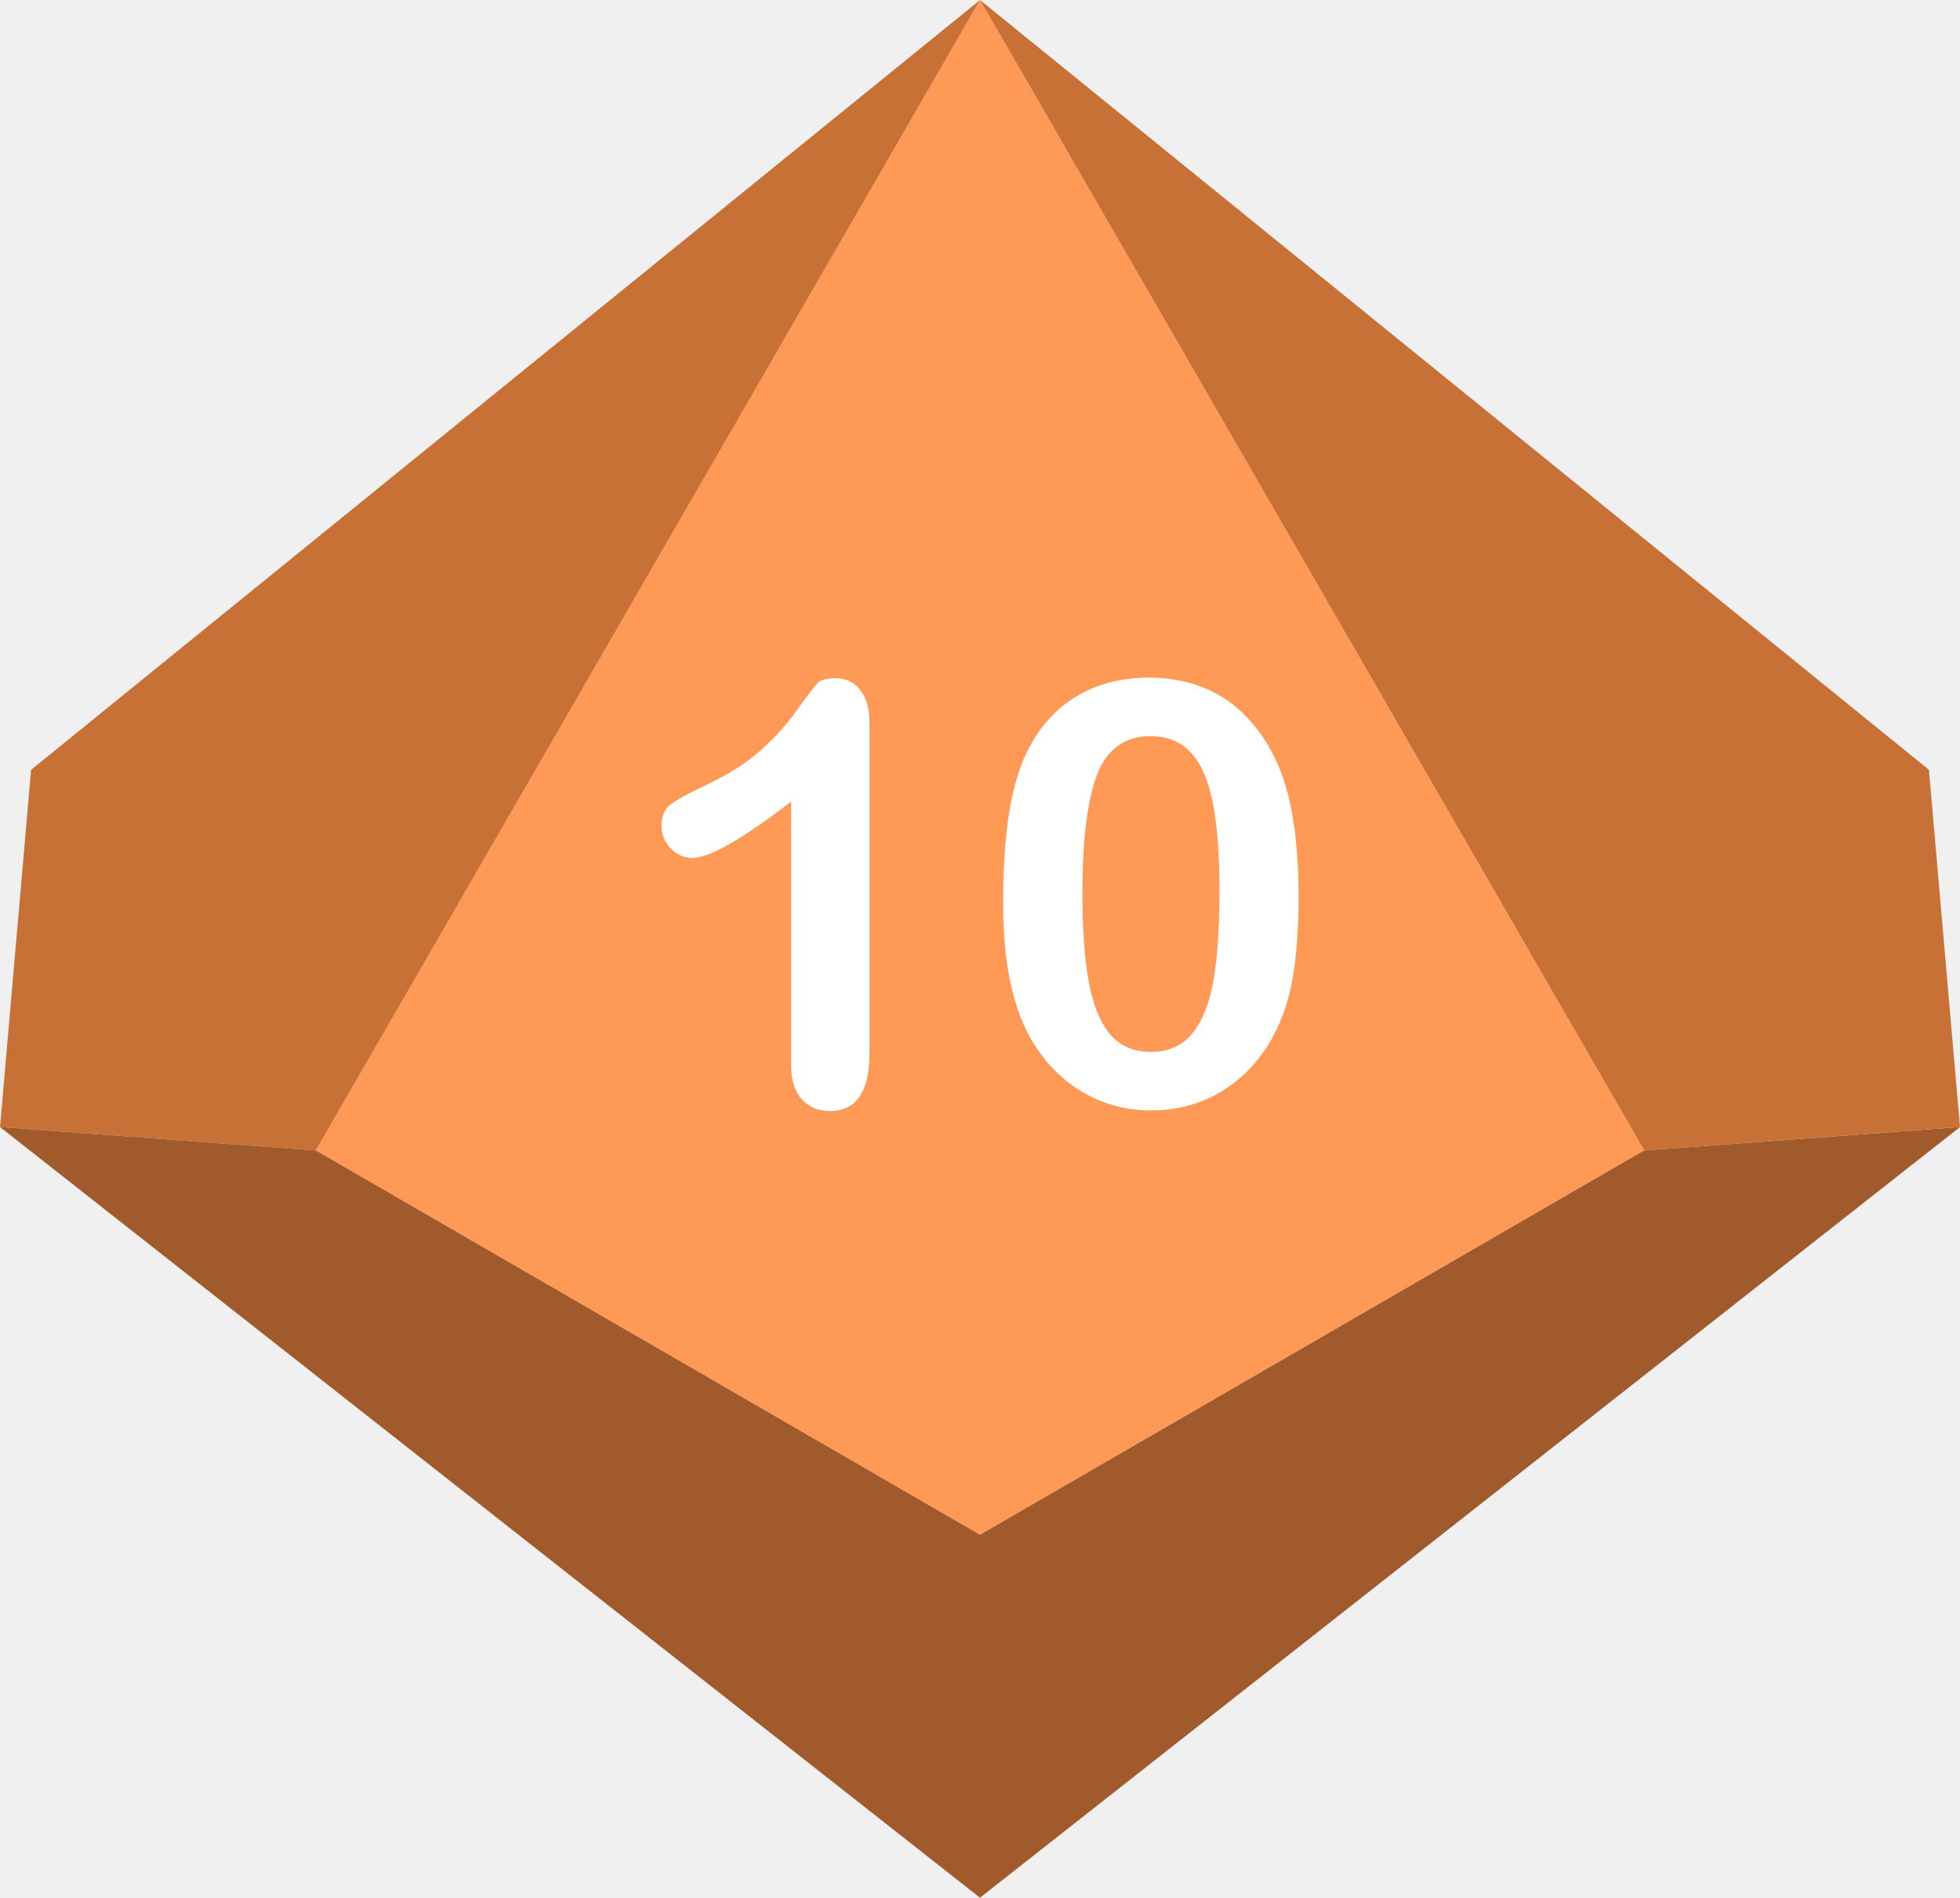
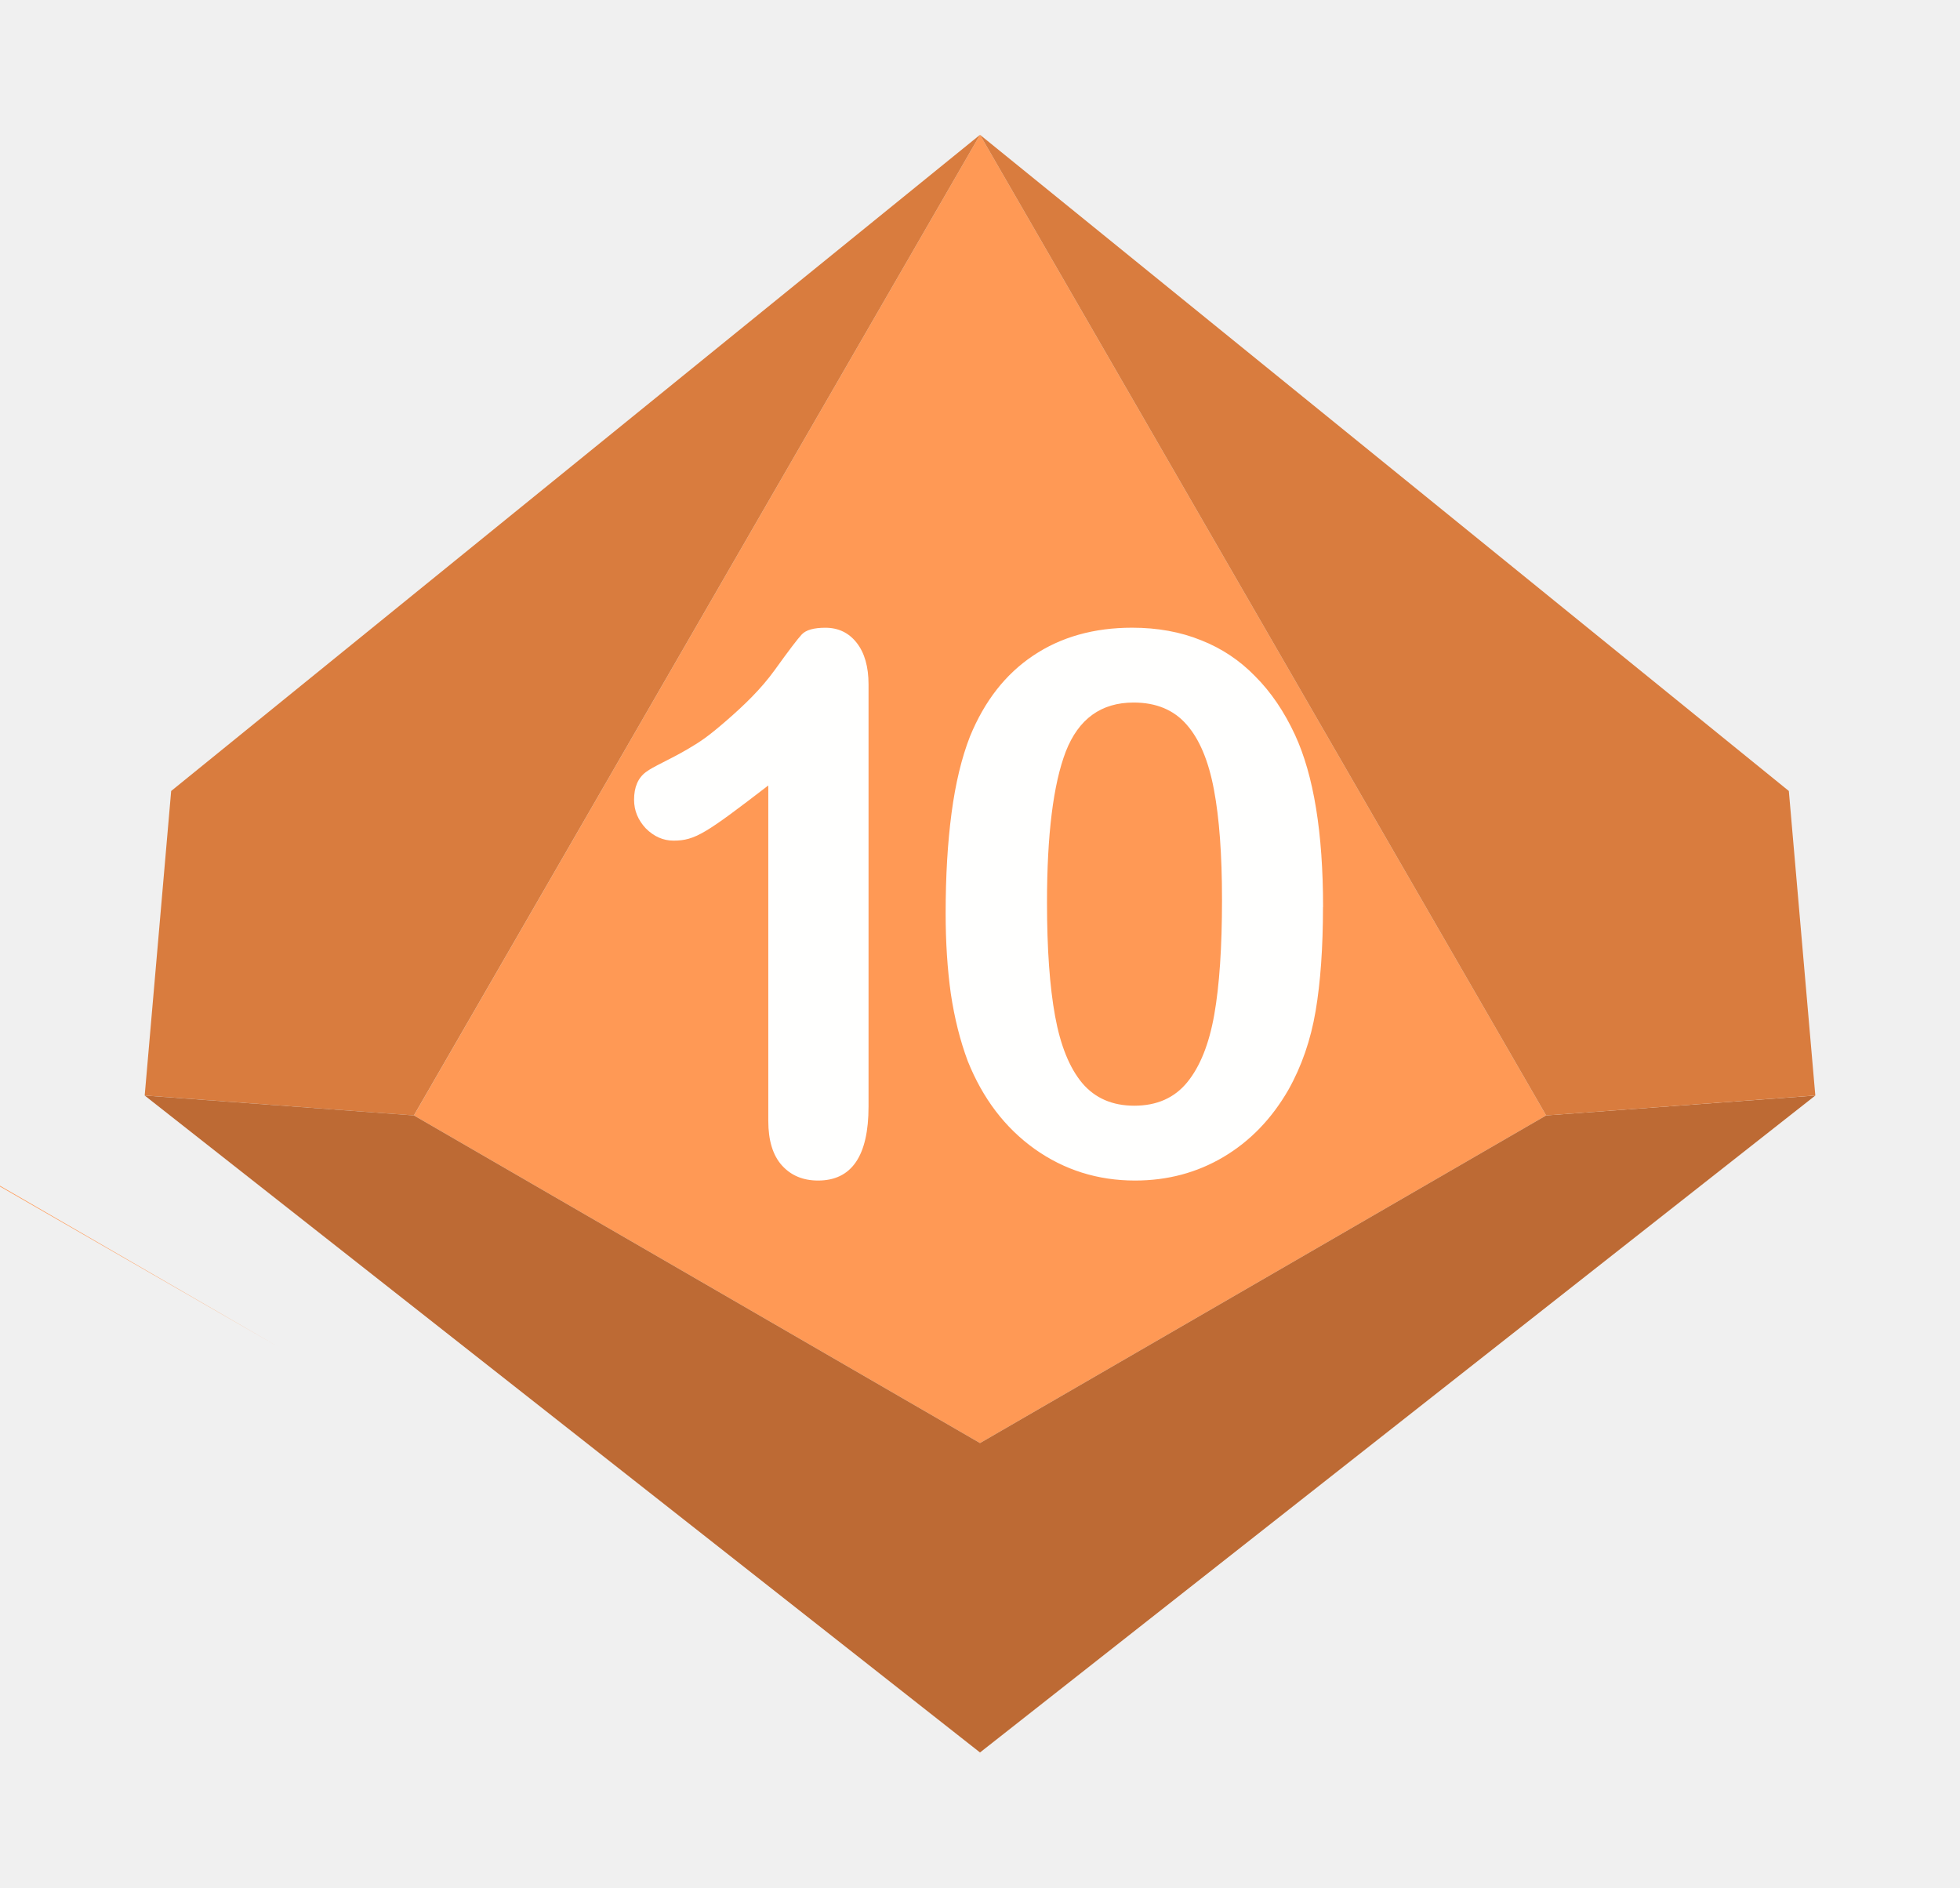
- <svg xmlns="http://www.w3.org/2000/svg" xmlns:xlink="http://www.w3.org/1999/xlink" width="60.932mm" height="58.997mm" viewBox="0 0 60.932 58.997" version="1.1" id="svg8">
+ <svg xmlns="http://www.w3.org/2000/svg" width="36.351mm" height="35mm" viewBox="0 0 36.351 35" version="1.1" id="svg8">
  <defs id="defs2">
    <rect x="66.193" y="128.984" width="12.331" height="15.403" id="rect22" />
    <rect x="66.193" y="128.984" width="12.331" height="15.403" id="rect22-3" />
    <rect x="66.193" y="128.984" width="12.331" height="15.403" id="rect35" />
+     <filter style="color-interpolation-filters:sRGB" id="filter1586-6" x="-0" width="1" y="-7.1960421e-05" height="1">
+       <feGaussianBlur stdDeviation="0" id="feGaussianBlur1588-2" />
+     </filter>
+     <filter style="color-interpolation-filters:sRGB" id="filter1586-8" x="-0" width="1" y="-7.1960421e-05" height="1">
+       <feGaussianBlur stdDeviation="0" id="feGaussianBlur1588-28" />
+     </filter>
+     <filter style="color-interpolation-filters:sRGB" id="filter1586-7" x="-0" width="1" y="-7.1960421e-05" height="1">
+       <feGaussianBlur stdDeviation="0" id="feGaussianBlur1588-24" />
+     </filter>
+     <filter style="color-interpolation-filters:sRGB" id="filter1586-2" x="-0" width="1" y="-7.1960421e-05" height="1">
+       <feGaussianBlur stdDeviation="0" id="feGaussianBlur1588-1" />
+     </filter>
+     <filter style="color-interpolation-filters:sRGB" id="filter1586-2-8" x="-0" width="1" y="-7.1960421e-05" height="1">
+       <feGaussianBlur stdDeviation="0" id="feGaussianBlur1588-1-3" />
+     </filter>
+     <filter style="color-interpolation-filters:sRGB" id="filter1586-2-8-7" x="-0" width="1" y="-7.1960421e-05" height="1">
+       <feGaussianBlur stdDeviation="0" id="feGaussianBlur1588-1-3-0" />
+     </filter>
+     <filter style="color-interpolation-filters:sRGB" id="filter1586-2-8-7-3" x="-0" width="1" y="-7.1960421e-05" height="1">
+       <feGaussianBlur stdDeviation="0" id="feGaussianBlur1588-1-3-0-3" />
+     </filter>
+     <filter style="color-interpolation-filters:sRGB" id="filter1586-2-8-7-37" x="-0" width="1" y="-7.1960421e-05" height="1">
+       <feGaussianBlur stdDeviation="0" id="feGaussianBlur1588-1-3-0-9" />
+     </filter>
+     <filter style="color-interpolation-filters:sRGB" id="filter1586-2-8-7-0" x="-0" width="1" y="-7.1960421e-05" height="1">
+       <feGaussianBlur stdDeviation="0" id="feGaussianBlur1588-1-3-0-4" />
+     </filter>
+     <filter style="color-interpolation-filters:sRGB" id="filter1586-2-8-7-05" x="-0" width="1" y="-7.1960421e-05" height="1">
+       <feGaussianBlur stdDeviation="0" id="feGaussianBlur1588-1-3-0-2" />
+     </filter>
+     <filter style="color-interpolation-filters:sRGB" id="filter1586-2-8-7-5" x="-0" width="1" y="-7.1960421e-05" height="1">
+       <feGaussianBlur stdDeviation="0" id="feGaussianBlur1588-1-3-0-7" />
+     </filter>
+     <filter style="color-interpolation-filters:sRGB" id="filter1586-8-1" x="-0" width="1" y="-7.1960421e-05" height="1">
+       <feGaussianBlur stdDeviation="0" id="feGaussianBlur1588-28-9" />
+     </filter>
+     <filter style="color-interpolation-filters:sRGB" id="filter1586-2-8-7-5-7" x="-0" width="1" y="-7.1960421e-05" height="1">
+       <feGaussianBlur stdDeviation="0" id="feGaussianBlur1588-1-3-0-7-2" />
+     </filter>
  </defs>
-   <g id="layer1" transform="translate(-40.34361,-107.3317)">
-     <path id="path16" style="fill:#ff9955;fill-rule:evenodd;stroke-width:1" d="M 78.152,0 0.113,135.172 78.152,180.334 156.193,135.172 Z" transform="matrix(0.2645833,0,0,0.2645833,50.13171,107.3317)" />
-     <path style="font-style:normal;font-variant:normal;font-weight:normal;font-stretch:normal;font-size:18.371px;line-height:1.25;font-family:'Arial Rounded MT Bold';-inkscape-font-specification:'Arial Rounded MT Bold, Normal';font-variant-ligatures:normal;font-variant-caps:normal;font-variant-numeric:proportional-nums;font-variant-east-asian:normal;fill:#ffffff;stroke-width:0.265" xlink:href="#text64" id="path1453" d="m 81.844,128.398 c -0.933,0 -1.738,0.227 -2.414,0.682 -0.67,0.449 -1.18,1.104 -1.533,1.965 -0.203,0.52 -0.354,1.142 -0.449,1.865 -0.096,0.724 -0.143,1.538 -0.143,2.441 0,0.7 0.041,1.351 0.125,1.955 0.09,0.598 0.227,1.144 0.412,1.641 0.365,0.909 0.907,1.62 1.625,2.135 0.724,0.514 1.538,0.771 2.447,0.771 0.789,0 1.508,-0.191 2.154,-0.574 0.646,-0.383 1.171,-0.925 1.578,-1.631 0.323,-0.574 0.544,-1.214 0.664,-1.92 0.12,-0.706 0.18,-1.549 0.18,-2.529 0,-1.806 -0.227,-3.203 -0.682,-4.189 -0.263,-0.568 -0.586,-1.045 -0.969,-1.428 -0.377,-0.389 -0.816,-0.682 -1.318,-0.879 -0.502,-0.203 -1.062,-0.305 -1.678,-0.305 z m -9.742,0.018 c -0.281,0 -0.473,0.054 -0.574,0.162 -0.102,0.108 -0.319,0.395 -0.654,0.861 -0.335,0.466 -0.722,0.889 -1.158,1.266 -0.431,0.377 -1.007,0.735 -1.73,1.076 -0.484,0.227 -0.822,0.411 -1.014,0.555 -0.191,0.144 -0.287,0.369 -0.287,0.674 0,0.263 0.096,0.496 0.287,0.699 0.197,0.197 0.421,0.297 0.672,0.297 0.526,0 1.549,-0.584 3.068,-1.75 v 8.164 c 0,0.478 0.111,0.839 0.332,1.084 0.221,0.245 0.514,0.369 0.879,0.369 0.819,0 1.229,-0.603 1.229,-1.805 v -10.27 c 0,-0.431 -0.096,-0.768 -0.287,-1.014 -0.191,-0.245 -0.445,-0.369 -0.762,-0.369 z m 9.777,1.803 c 0.55,0 0.98,0.18 1.291,0.539 0.311,0.353 0.532,0.878 0.664,1.578 0.132,0.694 0.197,1.589 0.197,2.684 0,1.154 -0.062,2.087 -0.188,2.799 -0.126,0.712 -0.343,1.258 -0.654,1.641 -0.311,0.383 -0.743,0.574 -1.293,0.574 -0.532,0 -0.953,-0.182 -1.264,-0.547 -0.311,-0.371 -0.532,-0.915 -0.664,-1.633 -0.132,-0.718 -0.197,-1.639 -0.197,-2.764 0,-1.657 0.152,-2.882 0.457,-3.678 0.311,-0.795 0.861,-1.193 1.65,-1.193 z" transform="translate(-5.77717)" />
-     <path style="fill:#c87137;stroke:none;stroke-width:0.265px;stroke-linecap:butt;stroke-linejoin:miter;stroke-opacity:1" d="m 70.81,107.332 -20.648,35.764 -9.818,-0.727 0.966,-11.105 z" id="path491-3" />
-     <path id="path1338" style="fill:#a05a2c;stroke:none;stroke-width:1px;stroke-linecap:butt;stroke-linejoin:miter;stroke-opacity:1" d="m -36.994,132.426 115.146,90.557 115.148,-90.557 -37.107,2.746 -78.041,45.162 -78.039,-45.162 z" transform="matrix(0.2645833,0,0,0.2645833,50.13171,107.3317)" />
-     <path style="fill:#c87137;stroke:none;stroke-width:0.265px;stroke-linecap:butt;stroke-linejoin:miter;stroke-opacity:1" d="m 70.81,107.332 20.648,35.764 9.818,-0.727 -0.966,-11.105 z" id="path491-3-8" />
+   <g id="layer1" transform="translate(-52.65844,-113.6885)">
+     <g id="g4597" transform="translate(-77.32809,-48.13279)">
+       <path style="fill:#ff9955;fill-rule:evenodd;stroke-width:0.22" id="path16" d="m 87.298,146.188 -34.639,-0.003 17.322,-29.997 z" />
+       <path style="mix-blend-mode:normal;fill:#d97c3e;fill-opacity:1;stroke:none;stroke-width:0.22px;stroke-linecap:butt;stroke-linejoin:miter;stroke-opacity:1" d="m 69.981,116.188 17.317,30 1.712,-5.022 -19.029,-24.978" id="path961" />
+     </g>
+     <g aria-label="1" id="text64-7" style="font-size:17.639px;line-height:1.25;font-family:'Arial Rounded MT Bold';-inkscape-font-specification:'Arial Rounded MT Bold, Normal';font-variant-numeric:proportional-nums;text-align:center;text-anchor:middle;opacity:0.994;fill:#ffffff;fill-rule:nonzero;stroke-width:0.265;filter:url(#filter1586-8)" transform="matrix(0.7935463,0,0,0.7935463,-58.68448,27.25715)">
+       <path d="m 109.178,135.112 v -7.838 c -1.458,1.12 -1.71,1.289 -2.215,1.289 -0.241,0 -0.456,-0.095 -0.646,-0.284 -0.184,-0.195 -0.276,-0.419 -0.276,-0.672 0,-0.293 0.092,-0.508 0.276,-0.646 0.184,-0.138 0.529,-0.275 0.973,-0.534 0.313,-0.183 0.493,-0.307 0.908,-0.667 0.418,-0.363 0.814,-0.743 1.135,-1.19 0.322,-0.448 0.531,-0.723 0.629,-0.827 0.098,-0.103 0.281,-0.155 0.551,-0.155 0.304,0 0.548,0.118 0.732,0.353 0.184,0.235 0.276,0.56 0.276,0.973 v 9.862 c 0,1.154 -0.393,1.731 -1.18,1.731 -0.35,0 -0.632,-0.118 -0.844,-0.353 -0.212,-0.235 -0.319,-0.583 -0.319,-1.042 z" style="font-style:normal;font-variant:normal;font-weight:normal;font-stretch:normal;font-size:17.639px;font-family:'Arial Rounded MT Bold';-inkscape-font-specification:'Arial Rounded MT Bold, ';text-align:center;text-anchor:middle;fill:#ffffff;fill-rule:nonzero;stroke-width:0.265" id="path1133" />
+     </g>
+     <g aria-label="0" id="text64-75-5-6-73" style="font-size:17.639px;line-height:1.25;font-family:'Arial Rounded MT Bold';-inkscape-font-specification:'Arial Rounded MT Bold, Normal';font-variant-numeric:proportional-nums;text-align:center;text-anchor:middle;opacity:0.994;fill:#ffffff;fill-rule:nonzero;stroke-width:0.265;filter:url(#filter1586-2-8-7-5)" transform="matrix(0.7935463,0,0,0.7935463,92.15504,28.72345)">
+       <path d="m -67.941,128.269 q 0,1.412 -0.172,2.429 -0.172,1.016 -0.637,1.843 -0.586,1.016 -1.516,1.568 -0.93,0.551 -2.067,0.551 -1.309,0 -2.351,-0.741 -1.034,-0.741 -1.559,-2.05 -0.267,-0.715 -0.396,-1.576 -0.121,-0.87 -0.121,-1.878 0,-1.301 0.138,-2.343 0.138,-1.042 0.431,-1.791 0.508,-1.24 1.473,-1.886 0.973,-0.655 2.317,-0.655 0.887,0 1.611,0.293 0.723,0.284 1.266,0.844 0.551,0.551 0.93,1.369 0.655,1.421 0.655,4.022 z m -2.36,-0.172 q 0,-1.576 -0.189,-2.575 -0.189,-1.008 -0.637,-1.516 -0.448,-0.517 -1.24,-0.517 -1.137,0 -1.585,1.145 -0.439,1.145 -0.439,3.531 0,1.619 0.189,2.653 0.189,1.034 0.637,1.568 0.448,0.525 1.214,0.525 0.792,0 1.24,-0.551 0.448,-0.551 0.629,-1.576 0.181,-1.025 0.181,-2.687 z" style="font-style:normal;font-variant:normal;font-weight:normal;font-stretch:normal;font-size:17.639px;font-family:'Arial Rounded MT Bold';-inkscape-font-specification:'Arial Rounded MT Bold, ';text-align:center;text-anchor:middle;fill:#ffffff;fill-rule:nonzero;stroke-width:0.265" id="path265" />
+     </g>
+     <g id="g114" transform="translate(-158.7371,-37.6617)">
+       <path style="color:#000000;font-style:normal;font-variant:normal;font-weight:normal;font-stretch:normal;font-size:medium;line-height:normal;font-family:sans-serif;font-variant-ligatures:normal;font-variant-position:normal;font-variant-caps:normal;font-variant-numeric:normal;font-variant-alternates:normal;font-variant-east-asian:normal;font-feature-settings:normal;font-variation-settings:normal;text-indent:0;text-align:start;text-decoration:none;text-decoration-line:none;text-decoration-style:solid;text-decoration-color:#000000;letter-spacing:normal;word-spacing:normal;text-transform:none;writing-mode:lr-tb;direction:ltr;text-orientation:mixed;dominant-baseline:auto;baseline-shift:baseline;text-anchor:start;white-space:normal;shape-padding:0;shape-margin:0;inline-size:0;clip-rule:nonzero;display:inline;overflow:visible;visibility:visible;isolation:auto;mix-blend-mode:normal;color-interpolation:sRGB;color-interpolation-filters:linearRGB;solid-color:#000000;solid-opacity:1;vector-effect:none;fill:#ff9955;fill-opacity:1;fill-rule:evenodd;stroke:none;stroke-width:0.207;stroke-linecap:butt;stroke-linejoin:miter;stroke-miterlimit:4;stroke-dasharray:none;stroke-dashoffset:0;stroke-opacity:1;color-rendering:auto;image-rendering:auto;shape-rendering:auto;text-rendering:auto;enable-background:accumulate;stop-color:#000000" d="m 82.529,146.188 -26.695,-0.025 0.025,-26.695 26.695,0.025 z" id="path16-0" />
+       <path style="fill:#d97c3e;fill-opacity:1;stroke:none;stroke-width:0.207px;stroke-linecap:butt;stroke-linejoin:miter;stroke-opacity:1" d="m 55.859,119.469 26.695,0.025 3.28,-3.28 -26.695,-0.025 z" id="path1678" />
+       <path style="fill:#bd6a34;fill-opacity:1;stroke:none;stroke-width:0.207px;stroke-linecap:butt;stroke-linejoin:miter;stroke-opacity:1" d="m 82.554,119.494 3.28,-3.28 -0.025,26.695 -3.28,3.28 z" id="path1680" />
+     </g>
+     <path style="fill:#ff9955;fill-rule:evenodd;stroke-width:0.166" d="m 44.855,131.163 -0.015,0.026 v 5.1e-4 l 12.998,7.486 z" id="path16-1" />
+     <g id="g254" transform="translate(-125.8554,-60.95505)">
+       <path style="fill:#ff9955;fill-rule:evenodd;stroke-width:0.166" d="m 70.836,116.215 -12.998,22.461 0.055,0.032 25.907,-0.039 v 5.3e-4 l -12.98,7.519 12.998,-7.487 v -0.052 z" id="path244" />
+       <path id="path16-8" style="fill:#d97c3e;fill-opacity:1;fill-rule:evenodd;stroke-width:0.166" d="m 57.838,138.675 0.015,-15 12.998,-7.487 c -13.013,22.487 0,0 -13.013,22.487 z" />
+       <path id="path16-8-7" style="fill:#d97c3e;fill-opacity:1;fill-rule:evenodd;stroke-width:0.166" d="m 83.849,138.702 -0.015,-15 -12.998,-7.487 c 13.013,22.487 0,0 13.013,22.487 z" />
+       <path id="path16-8-2" style="fill:#c87137;fill-opacity:1;fill-rule:evenodd;stroke-width:0.166" d="m 83.8,138.669 -12.979,7.519 -13.002,-7.481 c 25.981,-0.039 0,0 25.981,-0.039 z" />
+     </g>
+     <g id="g4647" transform="translate(0.6380387,-0.0485)">
+       <path id="path16-4" style="fill:#ff9955;fill-rule:evenodd;stroke-width:0.135" d="m 70.196,116.237 -10.499,18.186 10.499,6.076 10.5,-6.076 z" />
+       <path style="fill:#d97c3e;fill-opacity:1;stroke:none;stroke-width:0.135px;stroke-linecap:butt;stroke-linejoin:miter;stroke-opacity:1" d="m 70.196,116.237 -10.5,18.186 -4.992,-0.37 0.491,-5.647 z" id="path491-3" />
+       <path id="path1338" style="fill:#bd6a34;fill-opacity:1;stroke:none;stroke-width:0.135px;stroke-linecap:butt;stroke-linejoin:miter;stroke-opacity:1" d="m 54.704,134.054 15.492,12.183 15.492,-12.183 -4.992,0.369 -10.5,6.076 -10.499,-6.076 z" />
+       <path style="fill:#d97c3e;fill-opacity:1;stroke:none;stroke-width:0.135px;stroke-linecap:butt;stroke-linejoin:miter;stroke-opacity:1" d="m 70.196,116.237 10.5,18.186 4.992,-0.37 -0.491,-5.647 z" id="path491-3-8" />
+     </g>
+     <g aria-label="9" id="text64-75-5-6-70" style="font-size:17.639px;line-height:1.25;font-family:'Arial Rounded MT Bold';-inkscape-font-specification:'Arial Rounded MT Bold, Normal';font-variant-numeric:proportional-nums;text-align:center;text-anchor:middle;opacity:0.994;fill:#ffffff;fill-rule:nonzero;stroke-width:0.265;filter:url(#filter1586-2-8-7-05)" transform="matrix(0.7935463,0,0,0.7935463,-20.68855,24.67951)">
+       <path d="m 34.257,128.794 q -0.568,0.672 -1.275,1.016 -0.698,0.336 -1.55,0.336 -0.81,0 -1.516,-0.31 -0.698,-0.319 -1.214,-0.878 -0.508,-0.568 -0.784,-1.318 -0.276,-0.758 -0.276,-1.585 0,-0.887 0.31,-1.679 0.31,-0.801 0.887,-1.387 0.577,-0.586 1.369,-0.913 0.801,-0.327 1.766,-0.327 1.111,0 1.981,0.405 0.87,0.405 1.464,1.18 0.594,0.767 0.913,1.938 0.319,1.171 0.319,2.653 0,1.654 -0.336,2.92 -0.336,1.257 -0.982,2.119 -0.637,0.853 -1.533,1.275 -0.896,0.413 -2.033,0.413 -1.12,0 -1.946,-0.422 -0.827,-0.431 -1.257,-1.059 -0.431,-0.637 -0.431,-1.223 0,-0.362 0.267,-0.646 0.267,-0.284 0.68,-0.284 0.379,0 0.68,0.215 0.301,0.207 0.456,0.629 0.189,0.517 0.629,0.835 0.439,0.31 0.99,0.31 0.491,0 0.93,-0.25 0.439,-0.25 0.749,-0.706 0.62,-0.922 0.741,-3.256 z m -0.198,-2.635 q 0,-0.586 -0.164,-1.077 -0.155,-0.5 -0.448,-0.861 -0.284,-0.362 -0.689,-0.568 -0.396,-0.207 -0.87,-0.207 -0.818,0 -1.387,0.706 -0.568,0.698 -0.568,1.852 0,1.145 0.568,1.826 0.568,0.68 1.438,0.68 0.534,0 1.016,-0.276 0.491,-0.284 0.792,-0.818 0.31,-0.534 0.31,-1.257 z" style="font-style:normal;font-variant:normal;font-weight:normal;font-stretch:normal;font-size:17.639px;font-family:'Arial Rounded MT Bold';-inkscape-font-specification:'Arial Rounded MT Bold, ';text-align:center;text-anchor:middle;fill:#ffffff;fill-rule:nonzero;stroke-width:0.265" id="path262" />
+     </g>
+     <g aria-label="8" id="text64-75-5-6-7" style="font-size:17.639px;line-height:1.25;font-family:'Arial Rounded MT Bold';-inkscape-font-specification:'Arial Rounded MT Bold, Normal';font-variant-numeric:proportional-nums;text-align:center;text-anchor:middle;opacity:0.994;fill:#ffffff;fill-rule:nonzero;stroke-width:0.265;filter:url(#filter1586-2-8-7-0)" transform="matrix(0.7935463,0,0,0.7935463,7.724938,50.81719)">
+       <path d="m 17.641,125.039 q 0,-0.861 0.465,-1.619 0.474,-0.767 1.378,-1.223 0.913,-0.456 2.127,-0.456 1.025,0 1.8,0.267 0.775,0.267 1.292,0.741 0.517,0.465 0.767,1.059 0.25,0.586 0.25,1.249 0,0.844 -0.439,1.507 -0.431,0.663 -1.292,1.085 0.732,0.284 1.214,0.749 0.482,0.456 0.723,1.068 0.25,0.603 0.25,1.344 0,1.085 -0.525,1.972 -0.525,0.878 -1.542,1.378 -1.016,0.5 -2.394,0.5 -1.43,0 -2.446,-0.5 -1.016,-0.5 -1.533,-1.369 -0.517,-0.878 -0.517,-1.964 0,-2.317 2.188,-3.178 -1.766,-0.827 -1.766,-2.61 z m 6.175,5.702 q 0,-0.672 -0.276,-1.171 -0.276,-0.5 -0.775,-0.767 -0.5,-0.267 -1.12,-0.267 -0.878,0 -1.473,0.586 -0.594,0.586 -0.594,1.636 0,0.672 0.276,1.189 0.284,0.508 0.767,0.792 0.482,0.276 1.077,0.276 0.603,0 1.085,-0.284 0.482,-0.284 0.758,-0.801 0.276,-0.517 0.276,-1.189 z m -2.153,-7.355 q -0.81,0 -1.309,0.508 -0.491,0.5 -0.491,1.292 0,0.732 0.508,1.223 0.508,0.482 1.309,0.482 0.405,0 0.732,-0.129 0.336,-0.129 0.568,-0.353 0.241,-0.233 0.37,-0.543 0.129,-0.319 0.129,-0.698 0,-0.508 -0.233,-0.913 -0.224,-0.405 -0.637,-0.637 -0.413,-0.233 -0.947,-0.233 z" style="font-style:normal;font-variant:normal;font-weight:normal;font-stretch:normal;font-size:17.639px;font-family:'Arial Rounded MT Bold';-inkscape-font-specification:'Arial Rounded MT Bold, ';text-align:center;text-anchor:middle;fill:#ffffff;fill-rule:nonzero;stroke-width:0.265" id="path259" />
+     </g>
+     <g aria-label="7" id="text64-75-5-6-9" style="font-size:17.639px;line-height:1.25;font-family:'Arial Rounded MT Bold';-inkscape-font-specification:'Arial Rounded MT Bold, Normal';font-variant-numeric:proportional-nums;text-align:center;text-anchor:middle;opacity:0.994;fill:#ffffff;fill-rule:nonzero;stroke-width:0.265;filter:url(#filter1586-2-8-7-37)" transform="matrix(0.7935463,0,0,0.7935463,6.562235,47.28558)">
+       <path d="m 12.151,122.188 h 5.736 q 0.827,0 1.197,0.258 0.37,0.258 0.37,0.853 0,0.362 -0.439,0.956 -0.431,0.594 -0.99,1.318 -0.551,0.715 -1.145,1.783 -0.586,1.068 -1.077,2.61 -0.207,0.68 -0.293,1.128 -0.086,0.448 -0.189,1.163 -0.103,0.715 -0.181,1.094 -0.181,0.878 -0.517,1.223 -0.327,0.336 -0.878,0.336 -0.525,0 -0.844,-0.362 -0.319,-0.37 -0.319,-1.085 0,-0.551 0.233,-1.499 0.233,-0.947 0.758,-2.265 0.525,-1.326 1.309,-2.713 0.792,-1.395 1.878,-2.773 h -4.608 q -0.723,0 -1.085,-0.258 -0.353,-0.267 -0.353,-0.827 0,-0.594 0.379,-0.767 0.379,-0.172 1.059,-0.172 z" style="font-style:normal;font-variant:normal;font-weight:normal;font-stretch:normal;font-size:17.639px;font-family:'Arial Rounded MT Bold';-inkscape-font-specification:'Arial Rounded MT Bold, ';text-align:center;text-anchor:middle;fill:#ffffff;fill-rule:nonzero;stroke-width:0.265" id="path256" />
+     </g>
+     <g aria-label="6" id="text64-75-5-6-5" style="font-size:17.639px;line-height:1.25;font-family:'Arial Rounded MT Bold';-inkscape-font-specification:'Arial Rounded MT Bold, Normal';font-variant-numeric:proportional-nums;text-align:center;text-anchor:middle;opacity:0.994;fill:#ffffff;fill-rule:nonzero;stroke-width:0.265;filter:url(#filter1586-2-8-7-3)" transform="matrix(0.7935463,0,0,0.7935463,11.06466,42.06267)">
+       <path d="m -2.781,127.336 q 0.586,-0.698 1.275,-1.034 0.689,-0.336 1.542,-0.336 0.818,0 1.507,0.31 0.698,0.301 1.214,0.87 0.525,0.56 0.81,1.326 0.284,0.767 0.284,1.602 0,1.214 -0.56,2.205 -0.551,0.99 -1.55,1.55 -0.99,0.551 -2.248,0.551 -1.447,0 -2.498,-0.706 -1.051,-0.706 -1.611,-2.084 -0.551,-1.387 -0.551,-3.385 0,-1.628 0.336,-2.911 0.336,-1.283 0.965,-2.127 0.629,-0.844 1.524,-1.275 0.896,-0.431 2.041,-0.431 1.102,0 1.938,0.431 0.844,0.431 1.266,1.068 0.431,0.637 0.431,1.223 0,0.353 -0.267,0.646 -0.267,0.284 -0.68,0.284 -0.362,0 -0.672,-0.224 -0.31,-0.233 -0.456,-0.637 -0.198,-0.517 -0.629,-0.827 -0.431,-0.319 -0.999,-0.319 -0.456,0 -0.913,0.267 -0.448,0.258 -0.758,0.706 -0.629,0.913 -0.741,3.256 z m 2.325,5.349 q 0.87,0 1.438,-0.706 0.568,-0.715 0.568,-1.869 0,-0.784 -0.267,-1.344 -0.267,-0.568 -0.732,-0.861 -0.465,-0.301 -1.025,-0.301 -0.534,0 -1.025,0.284 -0.482,0.284 -0.784,0.827 -0.293,0.534 -0.293,1.257 0,1.163 0.603,1.938 0.603,0.775 1.516,0.775 z" style="font-style:normal;font-variant:normal;font-weight:normal;font-stretch:normal;font-size:17.639px;font-family:'Arial Rounded MT Bold';-inkscape-font-specification:'Arial Rounded MT Bold, ';text-align:center;text-anchor:middle;fill:#ffffff;fill-rule:nonzero;stroke-width:0.265" id="path268" />
+     </g>
+     <g aria-label="5" id="text64-75-5-6" style="font-size:17.639px;line-height:1.25;font-family:'Arial Rounded MT Bold';-inkscape-font-specification:'Arial Rounded MT Bold, Normal';font-variant-numeric:proportional-nums;text-align:center;text-anchor:middle;opacity:0.994;fill:#ffffff;fill-rule:nonzero;stroke-width:0.265;filter:url(#filter1586-2-8-7)" transform="matrix(0.7935463,0,0,0.7935463,7.81738,39.56785)">
+       <path d="m -10.804,123.613 h -4.091 l -0.491,2.791 q 1.223,-0.655 2.257,-0.655 0.827,0 1.542,0.31 0.723,0.31 1.266,0.861 0.543,0.543 0.853,1.292 0.31,0.749 0.31,1.611 0,1.249 -0.56,2.274 -0.56,1.025 -1.619,1.628 -1.051,0.603 -2.429,0.603 -1.542,0 -2.506,-0.568 -0.956,-0.568 -1.361,-1.301 -0.396,-0.741 -0.396,-1.292 0,-0.336 0.276,-0.637 0.284,-0.301 0.706,-0.301 0.723,0 1.077,0.835 0.345,0.767 0.93,1.197 0.586,0.422 1.309,0.422 0.663,0 1.163,-0.345 0.5,-0.345 0.767,-0.947 0.276,-0.603 0.276,-1.369 0,-0.827 -0.293,-1.412 -0.293,-0.586 -0.784,-0.87 -0.491,-0.293 -1.094,-0.293 -0.741,0 -1.059,0.181 -0.319,0.181 -0.922,0.637 -0.594,0.448 -0.982,0.448 -0.422,0 -0.749,-0.301 -0.327,-0.31 -0.327,-0.698 0,-0.043 0.095,-0.586 l 0.723,-4.125 q 0.121,-0.741 0.448,-1.077 0.327,-0.336 1.068,-0.336 h 4.548 q 1.344,0 1.344,1.025 0,0.448 -0.327,0.723 -0.327,0.276 -0.965,0.276 z" style="font-style:normal;font-variant:normal;font-weight:normal;font-stretch:normal;font-size:17.639px;font-family:'Arial Rounded MT Bold';-inkscape-font-specification:'Arial Rounded MT Bold, ';text-align:center;text-anchor:middle;fill:#ffffff;fill-rule:nonzero;stroke-width:0.265" id="path271" />
+     </g>
+     <g aria-label="4" id="text64-75-5" style="font-size:17.639px;line-height:1.25;font-family:'Arial Rounded MT Bold';-inkscape-font-specification:'Arial Rounded MT Bold, Normal';font-variant-numeric:proportional-nums;text-align:center;text-anchor:middle;opacity:0.994;fill:#ffffff;fill-rule:nonzero;stroke-width:0.265;filter:url(#filter1586-2-8)" transform="matrix(0.7935463,0,0,0.7935463,16.5739,38.44229)">
+       <path d="m -38.061,131.711 v -1.602 h -4.324 q -0.818,0 -1.232,-0.37 -0.405,-0.37 -0.405,-1.008 0,-0.164 0.06,-0.327 0.06,-0.172 0.181,-0.353 0.121,-0.189 0.25,-0.362 0.129,-0.172 0.319,-0.422 l 4.565,-6.106 q 0.448,-0.603 0.732,-0.87 0.293,-0.276 0.698,-0.276 1.309,0 1.309,1.499 v 6.666 h 0.37 q 0.663,0 1.059,0.181 0.405,0.181 0.405,0.792 0,0.5 -0.327,0.732 -0.327,0.224 -0.982,0.224 h -0.525 v 1.602 q 0,0.663 -0.293,0.99 -0.293,0.319 -0.784,0.319 -0.482,0 -0.784,-0.327 -0.293,-0.336 -0.293,-0.982 z m -3.703,-3.531 h 3.703 v -5.004 z" style="font-style:normal;font-variant:normal;font-weight:normal;font-stretch:normal;font-size:17.639px;font-family:'Arial Rounded MT Bold';-inkscape-font-specification:'Arial Rounded MT Bold, ';text-align:center;text-anchor:middle;fill:#ffffff;fill-rule:nonzero;stroke-width:0.265" id="path274" />
+     </g>
+     <g aria-label="3" id="text64-75" style="font-size:17.639px;line-height:1.25;font-family:'Arial Rounded MT Bold';-inkscape-font-specification:'Arial Rounded MT Bold, Normal';font-variant-numeric:proportional-nums;text-align:center;text-anchor:middle;opacity:0.994;fill:#ffffff;fill-rule:nonzero;stroke-width:0.265;filter:url(#filter1586-2)" transform="matrix(0.7935463,0,0,0.7935463,-2.857697,51.09211)">
+       <path d="m -27.677,125.97 q 0.792,0 1.361,-0.465 0.577,-0.465 0.577,-1.335 0,-0.663 -0.456,-1.137 -0.456,-0.482 -1.232,-0.482 -0.525,0 -0.87,0.146 -0.336,0.146 -0.534,0.388 -0.198,0.241 -0.379,0.62 -0.172,0.379 -0.319,0.715 -0.086,0.181 -0.31,0.284 -0.224,0.103 -0.517,0.103 -0.345,0 -0.637,-0.276 -0.284,-0.284 -0.284,-0.749 0,-0.448 0.267,-0.939 0.276,-0.5 0.792,-0.947 0.525,-0.448 1.301,-0.715 0.775,-0.276 1.731,-0.276 0.835,0 1.524,0.233 0.689,0.224 1.197,0.655 0.508,0.431 0.767,0.999 0.258,0.568 0.258,1.223 0,0.861 -0.379,1.481 -0.37,0.612 -1.068,1.197 0.672,0.362 1.128,0.827 0.465,0.465 0.698,1.034 0.233,0.56 0.233,1.214 0,0.784 -0.319,1.516 -0.31,0.732 -0.922,1.309 -0.612,0.568 -1.456,0.896 -0.835,0.319 -1.852,0.319 -1.034,0 -1.852,-0.37 -0.818,-0.37 -1.352,-0.922 -0.525,-0.56 -0.801,-1.154 -0.267,-0.594 -0.267,-0.982 0,-0.5 0.319,-0.801 0.327,-0.31 0.81,-0.31 0.241,0 0.465,0.146 0.224,0.138 0.293,0.336 0.448,1.197 0.956,1.783 0.517,0.577 1.447,0.577 0.534,0 1.025,-0.258 0.5,-0.267 0.818,-0.784 0.327,-0.517 0.327,-1.197 0,-1.008 -0.551,-1.576 -0.551,-0.577 -1.533,-0.577 -0.172,0 -0.534,0.035 -0.362,0.034 -0.465,0.034 -0.474,0 -0.732,-0.233 -0.258,-0.241 -0.258,-0.663 0,-0.413 0.31,-0.663 0.31,-0.258 0.922,-0.258 z" style="font-style:normal;font-variant:normal;font-weight:normal;font-stretch:normal;font-size:17.639px;font-family:'Arial Rounded MT Bold';-inkscape-font-specification:'Arial Rounded MT Bold, ';text-align:center;text-anchor:middle;fill:#ffffff;fill-rule:nonzero;stroke-width:0.265" id="path277" />
+     </g>
+     <g aria-label="2" id="text64-2" style="font-size:17.639px;line-height:1.25;font-family:'Arial Rounded MT Bold';-inkscape-font-specification:'Arial Rounded MT Bold, Normal';font-variant-numeric:proportional-nums;text-align:center;text-anchor:middle;opacity:0.994;fill:#ffffff;fill-rule:nonzero;stroke-width:0.265;filter:url(#filter1586-7)" transform="matrix(0.7935463,0,0,0.7935463,109.555,29.01528)">
+       <path d="m -181.042,157.507 h 4.496 q 0.672,0 1.025,0.276 0.353,0.276 0.353,0.749 0,0.422 -0.284,0.715 -0.276,0.293 -0.844,0.293 h -6.339 q -0.646,0 -1.008,-0.353 -0.362,-0.362 -0.362,-0.844 0,-0.31 0.233,-0.818 0.233,-0.517 0.508,-0.81 1.145,-1.189 2.067,-2.033 0.922,-0.853 1.318,-1.12 0.706,-0.5 1.171,-0.999 0.474,-0.508 0.715,-1.034 0.25,-0.534 0.25,-1.042 0,-0.551 -0.267,-0.982 -0.258,-0.439 -0.715,-0.68 -0.448,-0.241 -0.982,-0.241 -1.128,0 -1.774,0.99 -0.086,0.129 -0.293,0.706 -0.198,0.577 -0.456,0.887 -0.25,0.31 -0.741,0.31 -0.431,0 -0.715,-0.284 -0.284,-0.284 -0.284,-0.775 0,-0.594 0.267,-1.24 0.267,-0.646 0.792,-1.171 0.534,-0.525 1.344,-0.844 0.818,-0.327 1.912,-0.327 1.318,0 2.248,0.413 0.603,0.276 1.059,0.758 0.456,0.482 0.706,1.12 0.258,0.629 0.258,1.309 0,1.068 -0.534,1.946 -0.525,0.87 -1.077,1.369 -0.551,0.491 -1.852,1.55 -1.292,1.059 -1.774,1.645 -0.207,0.233 -0.422,0.56 z" style="font-style:normal;font-variant:normal;font-weight:normal;font-stretch:normal;font-size:17.639px;font-family:'Arial Rounded MT Bold';-inkscape-font-specification:'Arial Rounded MT Bold, ';text-align:center;text-anchor:middle;fill:#ffffff;fill-rule:nonzero;stroke-width:0.265" id="path280" />
+     </g>
+     <path id="path1027-2" style="font-style:normal;font-variant:normal;font-weight:normal;font-stretch:normal;font-size:17.639px;line-height:1.25;font-family:'Arial Rounded MT Bold';-inkscape-font-specification:'Arial Rounded MT Bold, ';font-variant-numeric:proportional-nums;text-align:center;text-anchor:middle;opacity:0.994;fill:#ffffff;fill-rule:nonzero;stroke-width:1;filter:url(#filter1586-6)" d="m 225.479,78.289 c -1.324,0 -2.386,0.444 -3.189,1.334 -0.803,0.89 -1.205,2.203 -1.205,3.939 v 8.512 21.109 8.512 c 0,1.736 0.402,3.05 1.205,3.939 0.803,0.89 1.866,1.334 3.189,1.334 2.583,0 4.042,-1.65 4.381,-4.943 l 0.078,0.078 v -1.678 -35.594 -1.678 l -0.078,0.08 c -0.339,-3.294 -1.797,-4.945 -4.381,-4.945 z" transform="matrix(-0.2099591,0,0,0.2099591,22.57975,117.5879)" />
+     <g id="g4617" transform="translate(55.25818,-72.18964)">
+       <path style="fill:#ff9955;stroke:none;stroke-width:0.098" id="path1462" transform="scale(1,-1)" d="m 70.711,-122.66 -8.781,-6.38 3.354,-10.322 10.854,0 3.354,10.322 z" />
+       <path id="path1462-1" style="fill:#d97c3e;fill-opacity:1;stroke:none;stroke-width:0.066" d="m 70.711,116.913 -8.829,2.828 -5.418,7.523 5.466,1.776 8.781,-6.38 8.781,6.38 5.466,-1.776 -5.418,-7.523 z" />
+       <path id="path1462-1-2" style="fill:#a85f2e;fill-opacity:1;stroke:none;stroke-width:0.066" d="m 70.711,146.913 -8.805,-2.902 3.378,-4.649 h 10.854 l 3.378,4.649 z" />
+       <path id="path1462-1-0-3" style="fill:#c87137;fill-opacity:1;stroke:none;stroke-width:0.066" d="m 56.426,136.534 5.48,7.477 3.378,-4.649 -3.354,-10.322 -5.466,-1.776 z" />
+       <path id="path1462-1-0-3-3" style="fill:#c87137;fill-opacity:1;stroke:none;stroke-width:0.066" d="m 84.997,136.534 -5.48,7.477 -3.378,-4.649 3.354,-10.322 5.466,-1.776 z" />
+     </g>
+     <g id="g1801" transform="matrix(0.5183619,0,0,0.5183619,32.15176,-17.0431)">
+       <path style="fill:#ff9955;fill-opacity:1;stroke:none;stroke-width:0.01;stroke-miterlimit:4;stroke-dasharray:none" id="path1681" transform="scale(1,-1)" d="m 71.252,-114.015 -21.472,-37.19 42.944,0 z" />
+       <path id="path1681-7" style="fill:#c87137;fill-opacity:1;stroke:none;stroke-width:0.008;stroke-miterlimit:4;stroke-dasharray:none" d="M 71.289,172.59 49.78,151.205 h 42.944 z" />
+       <path id="path1681-7-8" style="fill:#d97c3e;fill-opacity:1;stroke:none;stroke-width:0.008;stroke-miterlimit:4;stroke-dasharray:none" d="m 42.051,121.95 29.201,-7.935 -21.472,37.19 z" />
+       <path id="path1681-7-8-3" style="fill:#d97c3e;fill-opacity:1;stroke:none;stroke-width:0.008;stroke-miterlimit:4;stroke-dasharray:none" d="m 100.526,121.95 -29.274,-7.935 21.472,37.19 z" />
+       <path style="fill:#bd6a34;fill-opacity:1;stroke:none;stroke-width:0.265px;stroke-linecap:butt;stroke-linejoin:miter;stroke-opacity:1" d="m 42.051,121.95 7.729,29.256 -7.729,4.504 -3e-6,-33.76" id="path1780" />
+       <path style="fill:#bd6a34;fill-opacity:1;stroke:none;stroke-width:0.265px;stroke-linecap:butt;stroke-linejoin:miter;stroke-opacity:1" d="m 92.724,151.205 7.802,4.504 V 121.95 Z" id="path1782" />
+       <path style="fill:#a85f2e;fill-opacity:1;stroke:none;stroke-width:0.265px;stroke-linecap:butt;stroke-linejoin:miter;stroke-opacity:1" d="m 49.78,151.205 -7.729,4.504 29.237,16.88 z" id="path1784" />
+       <path style="fill:#a85f2e;fill-opacity:1;stroke:none;stroke-width:0.265px;stroke-linecap:butt;stroke-linejoin:miter;stroke-opacity:1" d="m 92.724,151.205 -21.435,21.384 29.237,-16.88 z" id="path1786" />
+       <path style="fill:#ad6536;fill-opacity:1;stroke:none;stroke-width:0.265px;stroke-linecap:butt;stroke-linejoin:miter;stroke-opacity:1" d="m 71.252,114.015 -29.201,7.935 29.237,-16.88 29.237,16.88 z" id="path1790" />
+     </g>
+     <g aria-label="1" id="text64-7-2" style="font-size:17.639px;line-height:1.25;font-family:'Arial Rounded MT Bold';-inkscape-font-specification:'Arial Rounded MT Bold, Normal';font-variant-numeric:proportional-nums;text-align:center;text-anchor:middle;opacity:0.994;fill:#ffffff;fill-rule:nonzero;stroke-width:0.265;filter:url(#filter1586-8-1)" transform="matrix(0.7935463,0,0,0.7935463,-64.93215,12.9554)" />
+     <g aria-label="0" id="text64-75-5-6-73-2" style="font-size:17.639px;line-height:1.25;font-family:'Arial Rounded MT Bold';-inkscape-font-specification:'Arial Rounded MT Bold, Normal';font-variant-numeric:proportional-nums;text-align:center;text-anchor:middle;opacity:0.994;fill:#ffffff;fill-rule:nonzero;stroke-width:0.265;filter:url(#filter1586-2-8-7-5-7)" transform="matrix(0.7935463,0,0,0.7935463,85.90737,14.4217)">
+       <path id="path265-6" style="font-style:normal;font-variant:normal;font-weight:normal;font-stretch:normal;font-size:17.639px;font-family:'Arial Rounded MT Bold';-inkscape-font-specification:'Arial Rounded MT Bold, ';text-align:center;text-anchor:middle;fill:#ffffff;fill-rule:nonzero;stroke-width:0.265" d="m -10.979,146.291 q 0,1.412 -0.172,2.429 -0.172,1.016 -0.637,1.843 -0.586,1.016 -1.516,1.568 -0.93,0.551 -2.067,0.551 -1.309,0 -2.351,-0.741 -1.034,-0.741 -1.559,-2.05 -0.267,-0.715 -0.396,-1.576 -0.121,-0.87 -0.121,-1.878 0,-1.301 0.138,-2.343 0.138,-1.042 0.431,-1.791 0.508,-1.24 1.473,-1.886 0.973,-0.655 2.317,-0.655 0.887,0 1.611,0.293 0.723,0.284 1.266,0.844 0.551,0.551 0.93,1.369 0.655,1.421 0.655,4.022 z m -2.36,-0.172 q 0,-1.576 -0.189,-2.575 -0.189,-1.008 -0.637,-1.516 -0.448,-0.517 -1.24,-0.517 -1.137,0 -1.585,1.145 -0.439,1.145 -0.439,3.531 0,1.619 0.189,2.653 0.189,1.034 0.637,1.568 0.448,0.525 1.214,0.525 0.792,0 1.24,-0.551 0.448,-0.551 0.629,-1.576 0.181,-1.025 0.181,-2.687 z m -10.604,5.168 v -7.838 c -1.458,1.12 -1.71,1.289 -2.215,1.289 -0.241,0 -0.456,-0.095 -0.646,-0.284 -0.184,-0.195 -0.276,-0.419 -0.276,-0.672 0,-0.293 0.092,-0.508 0.276,-0.646 0.184,-0.138 0.529,-0.275 0.973,-0.534 0.313,-0.183 0.493,-0.307 0.908,-0.667 0.418,-0.363 0.814,-0.743 1.135,-1.19 0.322,-0.448 0.531,-0.723 0.629,-0.827 0.098,-0.103 0.281,-0.155 0.551,-0.155 0.304,0 0.548,0.118 0.732,0.353 0.184,0.235 0.276,0.56 0.276,0.973 v 9.862 c 0,1.154 -0.393,1.731 -1.18,1.731 -0.35,0 -0.632,-0.118 -0.844,-0.353 -0.212,-0.235 -0.319,-0.583 -0.319,-1.042 z" />
+     </g>
  </g>
</svg>
